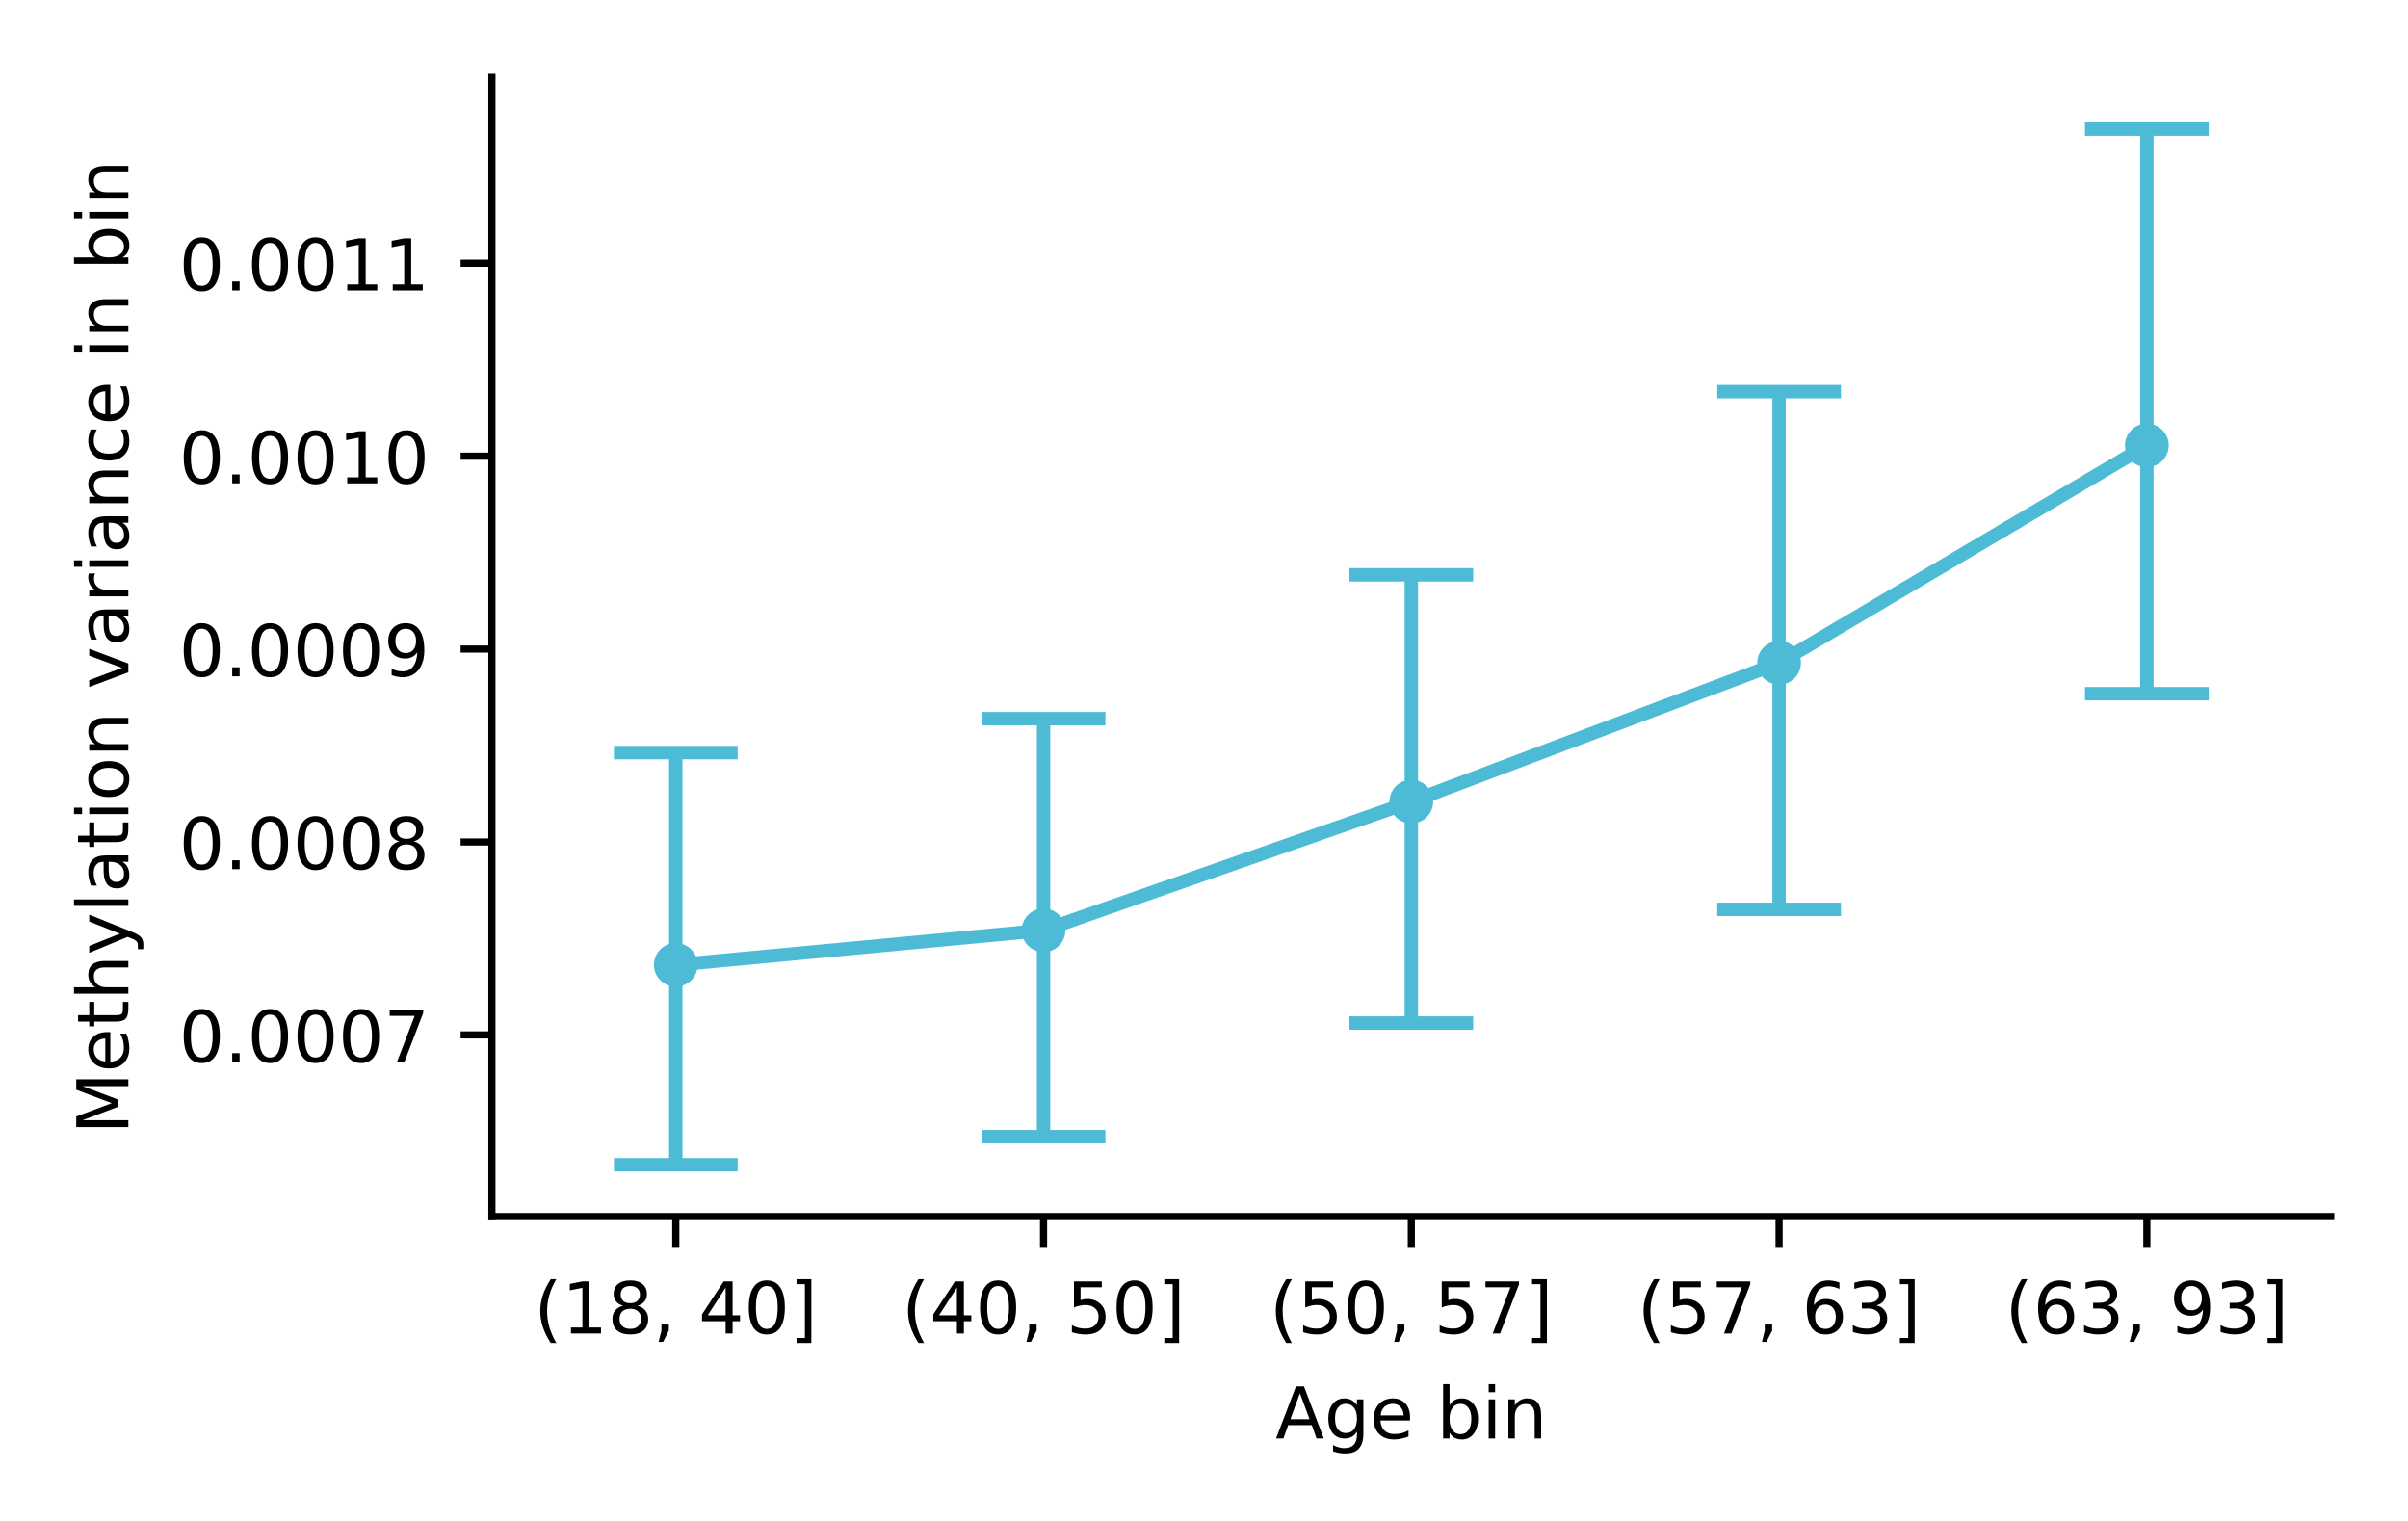
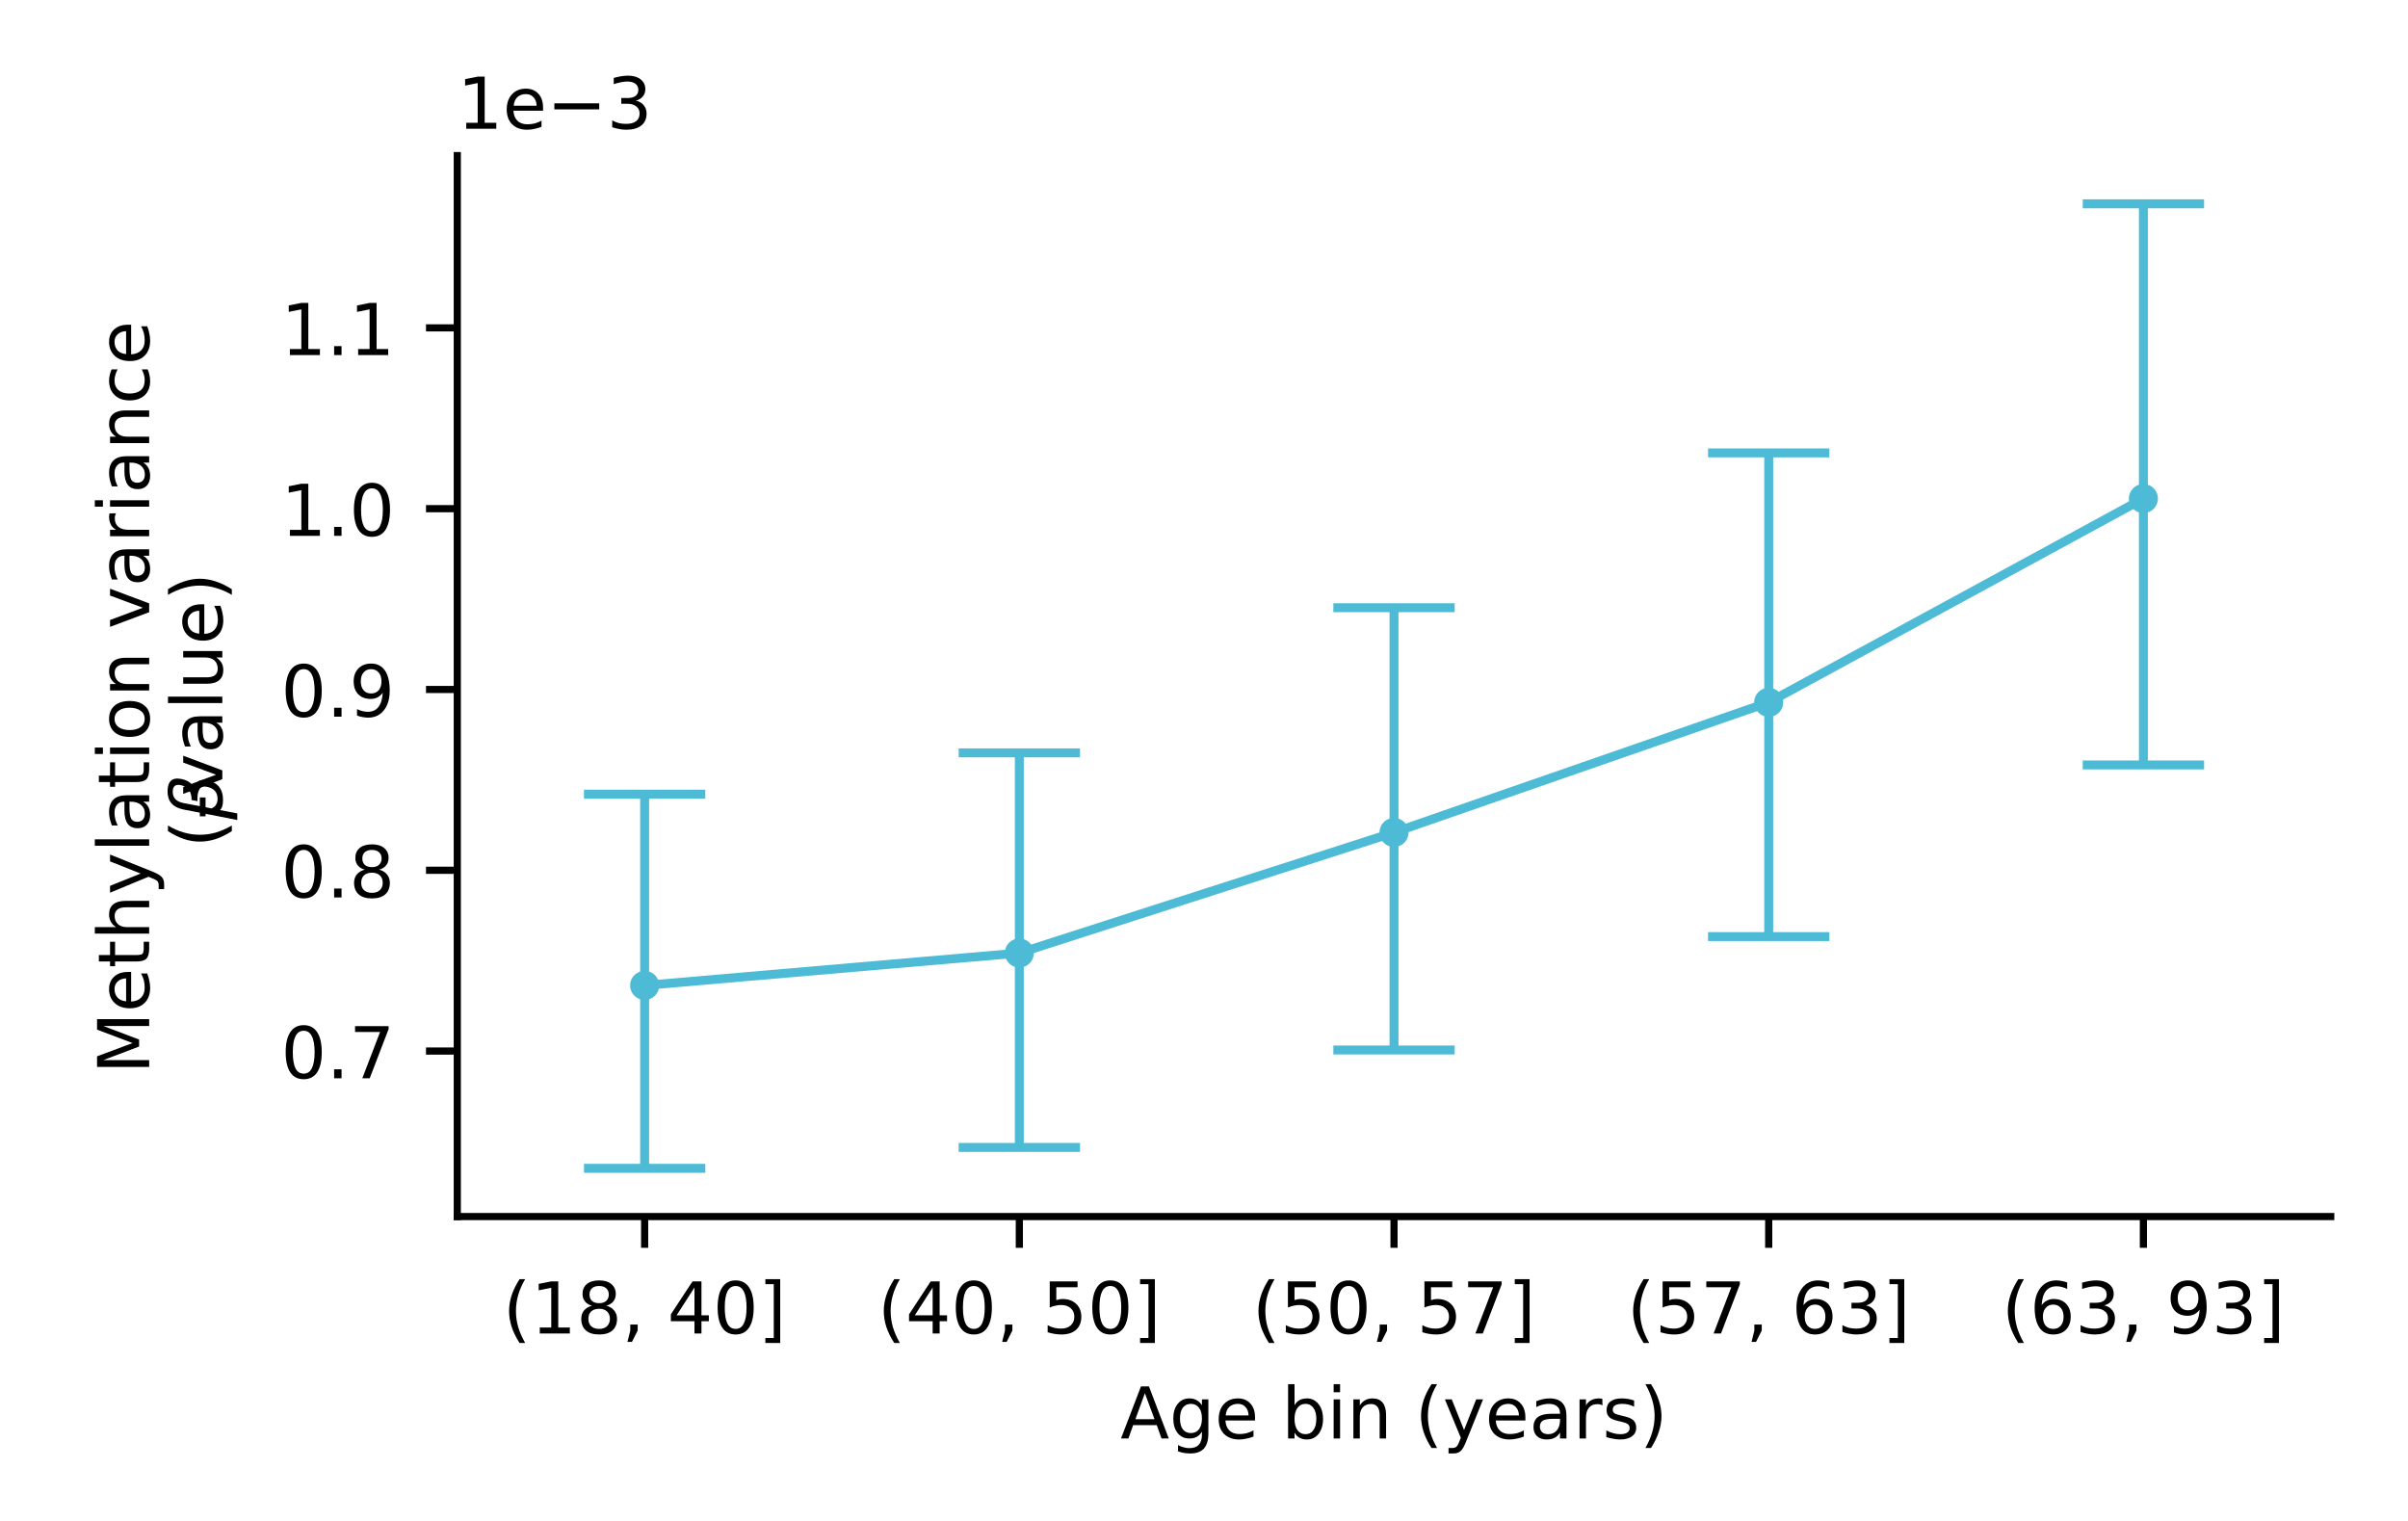
<svg xmlns="http://www.w3.org/2000/svg" xmlns:xlink="http://www.w3.org/1999/xlink" width="269.291pt" height="170.079pt" viewBox="0 0 269.291 170.079" version="1.1">
  <defs>
    <style type="text/css">*{stroke-linejoin: round; stroke-linecap: butt}</style>
  </defs>
  <g id="figure_1">
    <g id="patch_1">
      <path d="M 0 170.079  L 269.291 170.079  L 269.291 0  L 0 0  z " style="fill: #ffffff" />
    </g>
    <g id="axes_1">
      <g id="patch_2">
-         <path d="M 55.01 136.039  L 260.651 136.039  L 260.651 8.64  L 55.01 8.64  z " style="fill: #ffffff" />
+         <path d="M 51.14 136.039  L 260.651 136.039  L 260.651 17.4  L 51.14 17.4  z " style="fill: #ffffff" />
      </g>
      <g id="matplotlib.axis_1">
        <g id="xtick_1">
          <g id="line2d_1">
            <defs>
-               <path id="m7403892a8d" d="M 0 0  L 0 3.5  " style="stroke: #000000; stroke-width: 0.8" />
+               <path id="m14bc4a89dc" d="M 0 0  L 0 3.5  " style="stroke: #000000; stroke-width: 0.8" />
            </defs>
            <g>
-               <use xlink:href="#m7403892a8d" x="75.574" y="136.039" style="stroke: #000000; stroke-width: 0.8" />
+               <use xlink:href="#m14bc4a89dc" x="72.091" y="136.039" style="stroke: #000000; stroke-width: 0.8" />
            </g>
          </g>
          <g id="text_1">
-             <text style="font: 8px 'DejaVu Sans', 'Bitstream Vera Sans', 'Computer Modern Sans Serif', 'Lucida Grande', 'Verdana', 'Geneva', 'Lucid', 'Arial', 'Helvetica', 'Avant Garde', sans-serif; text-anchor: middle" x="75.574" y="149.117" transform="rotate(-0 75.57413 149.1175)">(18, 40]</text>
+             <text style="font: 8px 'DejaVu Sans', 'Bitstream Vera Sans', 'Computer Modern Sans Serif', 'Lucida Grande', 'Verdana', 'Geneva', 'Lucid', 'Arial', 'Helvetica', 'Avant Garde', sans-serif; text-anchor: middle" x="72.091" y="149.117" transform="rotate(-0 72.09113 149.1175)">(18, 40]</text>
          </g>
        </g>
        <g id="xtick_2">
          <g id="line2d_2">
            <g>
-               <use xlink:href="#m7403892a8d" x="116.702" y="136.039" style="stroke: #000000; stroke-width: 0.8" />
+               <use xlink:href="#m14bc4a89dc" x="113.993" y="136.039" style="stroke: #000000; stroke-width: 0.8" />
            </g>
          </g>
          <g id="text_2">
-             <text style="font: 8px 'DejaVu Sans', 'Bitstream Vera Sans', 'Computer Modern Sans Serif', 'Lucida Grande', 'Verdana', 'Geneva', 'Lucid', 'Arial', 'Helvetica', 'Avant Garde', sans-serif; text-anchor: middle" x="116.702" y="149.117" transform="rotate(-0 116.7024 149.1175)">(40, 50]</text>
+             <text style="font: 8px 'DejaVu Sans', 'Bitstream Vera Sans', 'Computer Modern Sans Serif', 'Lucida Grande', 'Verdana', 'Geneva', 'Lucid', 'Arial', 'Helvetica', 'Avant Garde', sans-serif; text-anchor: middle" x="113.993" y="149.117" transform="rotate(-0 113.9934 149.1175)">(40, 50]</text>
          </g>
        </g>
        <g id="xtick_3">
          <g id="line2d_3">
            <g>
-               <use xlink:href="#m7403892a8d" x="157.831" y="136.039" style="stroke: #000000; stroke-width: 0.8" />
+               <use xlink:href="#m14bc4a89dc" x="155.896" y="136.039" style="stroke: #000000; stroke-width: 0.8" />
            </g>
          </g>
          <g id="text_3">
-             <text style="font: 8px 'DejaVu Sans', 'Bitstream Vera Sans', 'Computer Modern Sans Serif', 'Lucida Grande', 'Verdana', 'Geneva', 'Lucid', 'Arial', 'Helvetica', 'Avant Garde', sans-serif; text-anchor: middle" x="157.831" y="149.117" transform="rotate(-0 157.8307 149.1175)">(50, 57]</text>
+             <text style="font: 8px 'DejaVu Sans', 'Bitstream Vera Sans', 'Computer Modern Sans Serif', 'Lucida Grande', 'Verdana', 'Geneva', 'Lucid', 'Arial', 'Helvetica', 'Avant Garde', sans-serif; text-anchor: middle" x="155.896" y="149.117" transform="rotate(-0 155.8957 149.1175)">(50, 57]</text>
          </g>
        </g>
        <g id="xtick_4">
          <g id="line2d_4">
            <g>
-               <use xlink:href="#m7403892a8d" x="198.959" y="136.039" style="stroke: #000000; stroke-width: 0.8" />
+               <use xlink:href="#m14bc4a89dc" x="197.798" y="136.039" style="stroke: #000000; stroke-width: 0.8" />
            </g>
          </g>
          <g id="text_4">
-             <text style="font: 8px 'DejaVu Sans', 'Bitstream Vera Sans', 'Computer Modern Sans Serif', 'Lucida Grande', 'Verdana', 'Geneva', 'Lucid', 'Arial', 'Helvetica', 'Avant Garde', sans-serif; text-anchor: middle" x="198.959" y="149.117" transform="rotate(-0 198.9589 149.1175)">(57, 63]</text>
+             <text style="font: 8px 'DejaVu Sans', 'Bitstream Vera Sans', 'Computer Modern Sans Serif', 'Lucida Grande', 'Verdana', 'Geneva', 'Lucid', 'Arial', 'Helvetica', 'Avant Garde', sans-serif; text-anchor: middle" x="197.798" y="149.117" transform="rotate(-0 197.7979 149.1175)">(57, 63]</text>
          </g>
        </g>
        <g id="xtick_5">
          <g id="line2d_5">
            <g>
-               <use xlink:href="#m7403892a8d" x="240.087" y="136.039" style="stroke: #000000; stroke-width: 0.8" />
+               <use xlink:href="#m14bc4a89dc" x="239.7" y="136.039" style="stroke: #000000; stroke-width: 0.8" />
            </g>
          </g>
          <g id="text_5">
-             <text style="font: 8px 'DejaVu Sans', 'Bitstream Vera Sans', 'Computer Modern Sans Serif', 'Lucida Grande', 'Verdana', 'Geneva', 'Lucid', 'Arial', 'Helvetica', 'Avant Garde', sans-serif; text-anchor: middle" x="240.087" y="149.117" transform="rotate(-0 240.0872 149.1175)">(63, 93]</text>
+             <text style="font: 8px 'DejaVu Sans', 'Bitstream Vera Sans', 'Computer Modern Sans Serif', 'Lucida Grande', 'Verdana', 'Geneva', 'Lucid', 'Arial', 'Helvetica', 'Avant Garde', sans-serif; text-anchor: middle" x="239.7" y="149.117" transform="rotate(-0 239.7002 149.1175)">(63, 93]</text>
          </g>
        </g>
        <g id="text_6">
-           <text style="font: 8px 'DejaVu Sans', 'Bitstream Vera Sans', 'Computer Modern Sans Serif', 'Lucida Grande', 'Verdana', 'Geneva', 'Lucid', 'Arial', 'Helvetica', 'Avant Garde', sans-serif; text-anchor: middle" x="157.831" y="160.86" transform="rotate(-0 157.8307 160.86)">Age bin</text>
+           <text style="font: 8px 'DejaVu Sans', 'Bitstream Vera Sans', 'Computer Modern Sans Serif', 'Lucida Grande', 'Verdana', 'Geneva', 'Lucid', 'Arial', 'Helvetica', 'Avant Garde', sans-serif; text-anchor: middle" x="155.896" y="160.86" transform="rotate(-0 155.8957 160.86)">Age bin (years)</text>
        </g>
      </g>
      <g id="matplotlib.axis_2">
        <g id="ytick_1">
          <g id="line2d_6">
            <defs>
-               <path id="m9388220104" d="M 0 0  L -3.5 0  " style="stroke: #000000; stroke-width: 0.8" />
+               <path id="m67d661b99c" d="M 0 0  L -3.5 0  " style="stroke: #000000; stroke-width: 0.8" />
            </defs>
            <g>
-               <use xlink:href="#m9388220104" x="55.01" y="115.728" style="stroke: #000000; stroke-width: 0.8" />
+               <use xlink:href="#m67d661b99c" x="51.14" y="117.534" style="stroke: #000000; stroke-width: 0.8" />
            </g>
          </g>
          <g id="text_7">
-             <text style="font: 8px 'DejaVu Sans', 'Bitstream Vera Sans', 'Computer Modern Sans Serif', 'Lucida Grande', 'Verdana', 'Geneva', 'Lucid', 'Arial', 'Helvetica', 'Avant Garde', sans-serif; text-anchor: end" x="48.01" y="118.768" transform="rotate(-0 48.01 118.7678)">0.0007</text>
+             <text style="font: 8px 'DejaVu Sans', 'Bitstream Vera Sans', 'Computer Modern Sans Serif', 'Lucida Grande', 'Verdana', 'Geneva', 'Lucid', 'Arial', 'Helvetica', 'Avant Garde', sans-serif; text-anchor: end" x="44.14" y="120.574" transform="rotate(-0 44.14 120.5737)">0.7</text>
          </g>
        </g>
        <g id="ytick_2">
          <g id="line2d_7">
            <g>
-               <use xlink:href="#m9388220104" x="55.01" y="94.155" style="stroke: #000000; stroke-width: 0.8" />
+               <use xlink:href="#m67d661b99c" x="51.14" y="97.317" style="stroke: #000000; stroke-width: 0.8" />
            </g>
          </g>
          <g id="text_8">
-             <text style="font: 8px 'DejaVu Sans', 'Bitstream Vera Sans', 'Computer Modern Sans Serif', 'Lucida Grande', 'Verdana', 'Geneva', 'Lucid', 'Arial', 'Helvetica', 'Avant Garde', sans-serif; text-anchor: end" x="48.01" y="97.195" transform="rotate(-0 48.01 97.1948)">0.0008</text>
+             <text style="font: 8px 'DejaVu Sans', 'Bitstream Vera Sans', 'Computer Modern Sans Serif', 'Lucida Grande', 'Verdana', 'Geneva', 'Lucid', 'Arial', 'Helvetica', 'Avant Garde', sans-serif; text-anchor: end" x="44.14" y="100.356" transform="rotate(-0 44.14 100.3562)">0.8</text>
          </g>
        </g>
        <g id="ytick_3">
          <g id="line2d_8">
            <g>
-               <use xlink:href="#m9388220104" x="55.01" y="72.582" style="stroke: #000000; stroke-width: 0.8" />
+               <use xlink:href="#m67d661b99c" x="51.14" y="77.099" style="stroke: #000000; stroke-width: 0.8" />
            </g>
          </g>
          <g id="text_9">
-             <text style="font: 8px 'DejaVu Sans', 'Bitstream Vera Sans', 'Computer Modern Sans Serif', 'Lucida Grande', 'Verdana', 'Geneva', 'Lucid', 'Arial', 'Helvetica', 'Avant Garde', sans-serif; text-anchor: end" x="48.01" y="75.622" transform="rotate(-0 48.01 75.6218)">0.0009</text>
+             <text style="font: 8px 'DejaVu Sans', 'Bitstream Vera Sans', 'Computer Modern Sans Serif', 'Lucida Grande', 'Verdana', 'Geneva', 'Lucid', 'Arial', 'Helvetica', 'Avant Garde', sans-serif; text-anchor: end" x="44.14" y="80.139" transform="rotate(-0 44.14 80.13872)">0.9</text>
          </g>
        </g>
        <g id="ytick_4">
          <g id="line2d_9">
            <g>
-               <use xlink:href="#m9388220104" x="55.01" y="51.009" style="stroke: #000000; stroke-width: 0.8" />
+               <use xlink:href="#m67d661b99c" x="51.14" y="56.882" style="stroke: #000000; stroke-width: 0.8" />
            </g>
          </g>
          <g id="text_10">
-             <text style="font: 8px 'DejaVu Sans', 'Bitstream Vera Sans', 'Computer Modern Sans Serif', 'Lucida Grande', 'Verdana', 'Geneva', 'Lucid', 'Arial', 'Helvetica', 'Avant Garde', sans-serif; text-anchor: end" x="48.01" y="54.049" transform="rotate(-0 48.01 54.0488)">0.0010</text>
+             <text style="font: 8px 'DejaVu Sans', 'Bitstream Vera Sans', 'Computer Modern Sans Serif', 'Lucida Grande', 'Verdana', 'Geneva', 'Lucid', 'Arial', 'Helvetica', 'Avant Garde', sans-serif; text-anchor: end" x="44.14" y="59.921" transform="rotate(-0 44.14 59.9212)">1.0</text>
          </g>
        </g>
        <g id="ytick_5">
          <g id="line2d_10">
            <g>
-               <use xlink:href="#m9388220104" x="55.01" y="29.436" style="stroke: #000000; stroke-width: 0.8" />
+               <use xlink:href="#m67d661b99c" x="51.14" y="36.664" style="stroke: #000000; stroke-width: 0.8" />
            </g>
          </g>
          <g id="text_11">
-             <text style="font: 8px 'DejaVu Sans', 'Bitstream Vera Sans', 'Computer Modern Sans Serif', 'Lucida Grande', 'Verdana', 'Geneva', 'Lucid', 'Arial', 'Helvetica', 'Avant Garde', sans-serif; text-anchor: end" x="48.01" y="32.476" transform="rotate(-0 48.01 32.4758)">0.0011</text>
+             <text style="font: 8px 'DejaVu Sans', 'Bitstream Vera Sans', 'Computer Modern Sans Serif', 'Lucida Grande', 'Verdana', 'Geneva', 'Lucid', 'Arial', 'Helvetica', 'Avant Garde', sans-serif; text-anchor: end" x="44.14" y="39.704" transform="rotate(-0 44.14 39.70369)">1.1</text>
          </g>
        </g>
        <g id="text_12">
-           <text style="font: 8px 'DejaVu Sans', 'Bitstream Vera Sans', 'Computer Modern Sans Serif', 'Lucida Grande', 'Verdana', 'Geneva', 'Lucid', 'Arial', 'Helvetica', 'Avant Garde', sans-serif; text-anchor: middle" x="14.354" y="72.339" transform="rotate(-90 14.35375 72.33937)">Methylation variance in bin</text>
+           <text style="font: 8px 'DejaVu Sans', 'Bitstream Vera Sans', 'Computer Modern Sans Serif', 'Lucida Grande', 'Verdana', 'Geneva', 'Lucid', 'Arial', 'Helvetica', 'Avant Garde', sans-serif" transform="translate(16.68175 120.0906) rotate(-90)">Methylation variance </text>
+           <g transform="translate(25.7375 94.79937) rotate(-90)">
+             <text>
+               <tspan style="font: 8px 'DejaVu Sans'" x="0 8.227 11.113 15.848 20.75 22.973 28.043 32.965" y="-0.875">(-value)</tspan>
+               <tspan style="font: oblique 8px 'DejaVu Sans'" x="3.121" y="-0.875">β</tspan>
+             </text>
+           </g>
+         </g>
+         <g id="text_13">
+           <text style="font: 8px 'DejaVu Sans', 'Bitstream Vera Sans', 'Computer Modern Sans Serif', 'Lucida Grande', 'Verdana', 'Geneva', 'Lucid', 'Arial', 'Helvetica', 'Avant Garde', sans-serif; text-anchor: start" x="51.14" y="14.4" transform="rotate(-0 51.14 14.4)">1e−3</text>
        </g>
      </g>
      <g id="line2d_11">
-         <path d="M 75.574 107.895  L 116.702 104.032  L 157.831 89.641  L 198.959 74.118  L 240.087 49.802  " clip-path="url(#p8cfd5b4123)" style="fill: none; stroke: #4dbbd5; stroke-width: 1.5; stroke-linecap: square" />
+         <path d="M 72.091 110.193  L 113.993 106.572  L 155.896 93.087  L 197.798 78.538  L 239.7 55.75  " clip-path="url(#p6928353fbd)" style="fill: none; stroke: #4dbbd5; stroke-linecap: square" />
        <defs>
-           <path id="me418f849e9" d="M 0 1.88  C 0.499 1.88 0.977 1.682 1.329 1.329  C 1.682 0.977 1.88 0.499 1.88 0  C 1.88 -0.499 1.682 -0.977 1.329 -1.329  C 0.977 -1.682 0.499 -1.88 0 -1.88  C -0.499 -1.88 -0.977 -1.682 -1.329 -1.329  C -1.682 -0.977 -1.88 -0.499 -1.88 0  C -1.88 0.499 -1.682 0.977 -1.329 1.329  C -0.977 1.682 -0.499 1.88 0 1.88  z " style="stroke: #4dbbd5; stroke-width: 1.125" />
+           <path id="mcc768e8b0b" d="M 0 1.253  C 0.332 1.253 0.651 1.121 0.886 0.886  C 1.121 0.651 1.253 0.332 1.253 0  C 1.253 -0.332 1.121 -0.651 0.886 -0.886  C 0.651 -1.121 0.332 -1.253 0 -1.253  C -0.332 -1.253 -0.651 -1.121 -0.886 -0.886  C -1.121 -0.651 -1.253 -0.332 -1.253 0  C -1.253 0.332 -1.121 0.651 -0.886 0.886  C -0.651 1.121 -0.332 1.253 0 1.253  z " style="stroke: #4dbbd5; stroke-width: 0.75" />
        </defs>
-         <g clip-path="url(#p8cfd5b4123)">
-           <use xlink:href="#me418f849e9" x="75.574" y="107.895" style="fill: #4dbbd5; stroke: #4dbbd5; stroke-width: 1.125" />
-           <use xlink:href="#me418f849e9" x="116.702" y="104.032" style="fill: #4dbbd5; stroke: #4dbbd5; stroke-width: 1.125" />
-           <use xlink:href="#me418f849e9" x="157.831" y="89.641" style="fill: #4dbbd5; stroke: #4dbbd5; stroke-width: 1.125" />
-           <use xlink:href="#me418f849e9" x="198.959" y="74.118" style="fill: #4dbbd5; stroke: #4dbbd5; stroke-width: 1.125" />
-           <use xlink:href="#me418f849e9" x="240.087" y="49.802" style="fill: #4dbbd5; stroke: #4dbbd5; stroke-width: 1.125" />
+         <g clip-path="url(#p6928353fbd)">
+           <use xlink:href="#mcc768e8b0b" x="72.091" y="110.193" style="fill: #4dbbd5; stroke: #4dbbd5; stroke-width: 0.75" />
+           <use xlink:href="#mcc768e8b0b" x="113.993" y="106.572" style="fill: #4dbbd5; stroke: #4dbbd5; stroke-width: 0.75" />
+           <use xlink:href="#mcc768e8b0b" x="155.896" y="93.087" style="fill: #4dbbd5; stroke: #4dbbd5; stroke-width: 0.75" />
+           <use xlink:href="#mcc768e8b0b" x="197.798" y="78.538" style="fill: #4dbbd5; stroke: #4dbbd5; stroke-width: 0.75" />
+           <use xlink:href="#mcc768e8b0b" x="239.7" y="55.75" style="fill: #4dbbd5; stroke: #4dbbd5; stroke-width: 0.75" />
        </g>
      </g>
      <g id="line2d_12">
-         <path d="M 69.405 130.248  L 81.743 130.248  M 75.574 130.248  L 75.574 84.158  M 69.405 84.158  L 81.743 84.158  " clip-path="url(#p8cfd5b4123)" style="fill: none; stroke: #4dbbd5; stroke-width: 1.5; stroke-linecap: square" />
+         <path d="M 65.806 130.646  L 78.376 130.646  M 72.091 130.646  L 72.091 88.808  M 65.806 88.808  L 78.376 88.808  " clip-path="url(#p6928353fbd)" style="fill: none; stroke: #4dbbd5; stroke-linecap: square" />
      </g>
      <g id="line2d_13">
-         <path d="M 110.533 127.106  L 122.872 127.106  M 116.702 127.106  L 116.702 80.365  M 110.533 80.365  L 122.872 80.365  " clip-path="url(#p8cfd5b4123)" style="fill: none; stroke: #4dbbd5; stroke-width: 1.5; stroke-linecap: square" />
+         <path d="M 107.708 128.31  L 120.279 128.31  M 113.993 128.31  L 113.993 84.188  M 107.708 84.188  L 120.279 84.188  " clip-path="url(#p6928353fbd)" style="fill: none; stroke: #4dbbd5; stroke-linecap: square" />
      </g>
      <g id="line2d_14">
-         <path d="M 151.661 114.398  L 164 114.398  M 157.831 114.398  L 157.831 64.282  M 151.661 64.282  L 164 64.282  " clip-path="url(#p8cfd5b4123)" style="fill: none; stroke: #4dbbd5; stroke-width: 1.5; stroke-linecap: square" />
+         <path d="M 149.61 117.412  L 162.181 117.412  M 155.896 117.412  L 155.896 67.958  M 149.61 67.958  L 162.181 67.958  " clip-path="url(#p6928353fbd)" style="fill: none; stroke: #4dbbd5; stroke-linecap: square" />
      </g>
      <g id="line2d_15">
-         <path d="M 192.79 101.689  L 205.128 101.689  M 198.959 101.689  L 198.959 43.792  M 192.79 43.792  L 205.128 43.792  " clip-path="url(#p8cfd5b4123)" style="fill: none; stroke: #4dbbd5; stroke-width: 1.5; stroke-linecap: square" />
+         <path d="M 191.513 104.733  L 204.083 104.733  M 197.798 104.733  L 197.798 50.645  M 191.513 50.645  L 204.083 50.645  " clip-path="url(#p6928353fbd)" style="fill: none; stroke: #4dbbd5; stroke-linecap: square" />
      </g>
      <g id="line2d_16">
-         <path d="M 233.918 77.57  L 246.256 77.57  M 240.087 77.57  L 240.087 14.431  M 233.918 14.431  L 246.256 14.431  " clip-path="url(#p8cfd5b4123)" style="fill: none; stroke: #4dbbd5; stroke-width: 1.5; stroke-linecap: square" />
+         <path d="M 233.415 85.54  L 245.986 85.54  M 239.7 85.54  L 239.7 22.793  M 233.415 22.793  L 245.986 22.793  " clip-path="url(#p6928353fbd)" style="fill: none; stroke: #4dbbd5; stroke-linecap: square" />
      </g>
      <g id="patch_3">
-         <path d="M 55.01 136.039  L 55.01 8.64  " style="fill: none; stroke: #000000; stroke-width: 0.8; stroke-linejoin: miter; stroke-linecap: square" />
+         <path d="M 51.14 136.039  L 51.14 17.4  " style="fill: none; stroke: #000000; stroke-width: 0.8; stroke-linejoin: miter; stroke-linecap: square" />
      </g>
      <g id="patch_4">
-         <path d="M 55.01 136.039  L 260.651 136.039  " style="fill: none; stroke: #000000; stroke-width: 0.8; stroke-linejoin: miter; stroke-linecap: square" />
+         <path d="M 51.14 136.039  L 260.651 136.039  " style="fill: none; stroke: #000000; stroke-width: 0.8; stroke-linejoin: miter; stroke-linecap: square" />
      </g>
    </g>
  </g>
  <defs>
-     <clipPath id="p8cfd5b4123">
-       <rect x="55.01" y="8.64" width="205.641" height="127.399" />
+     <clipPath id="p6928353fbd">
+       <rect x="51.14" y="17.4" width="209.511" height="118.639" />
    </clipPath>
  </defs>
</svg>
